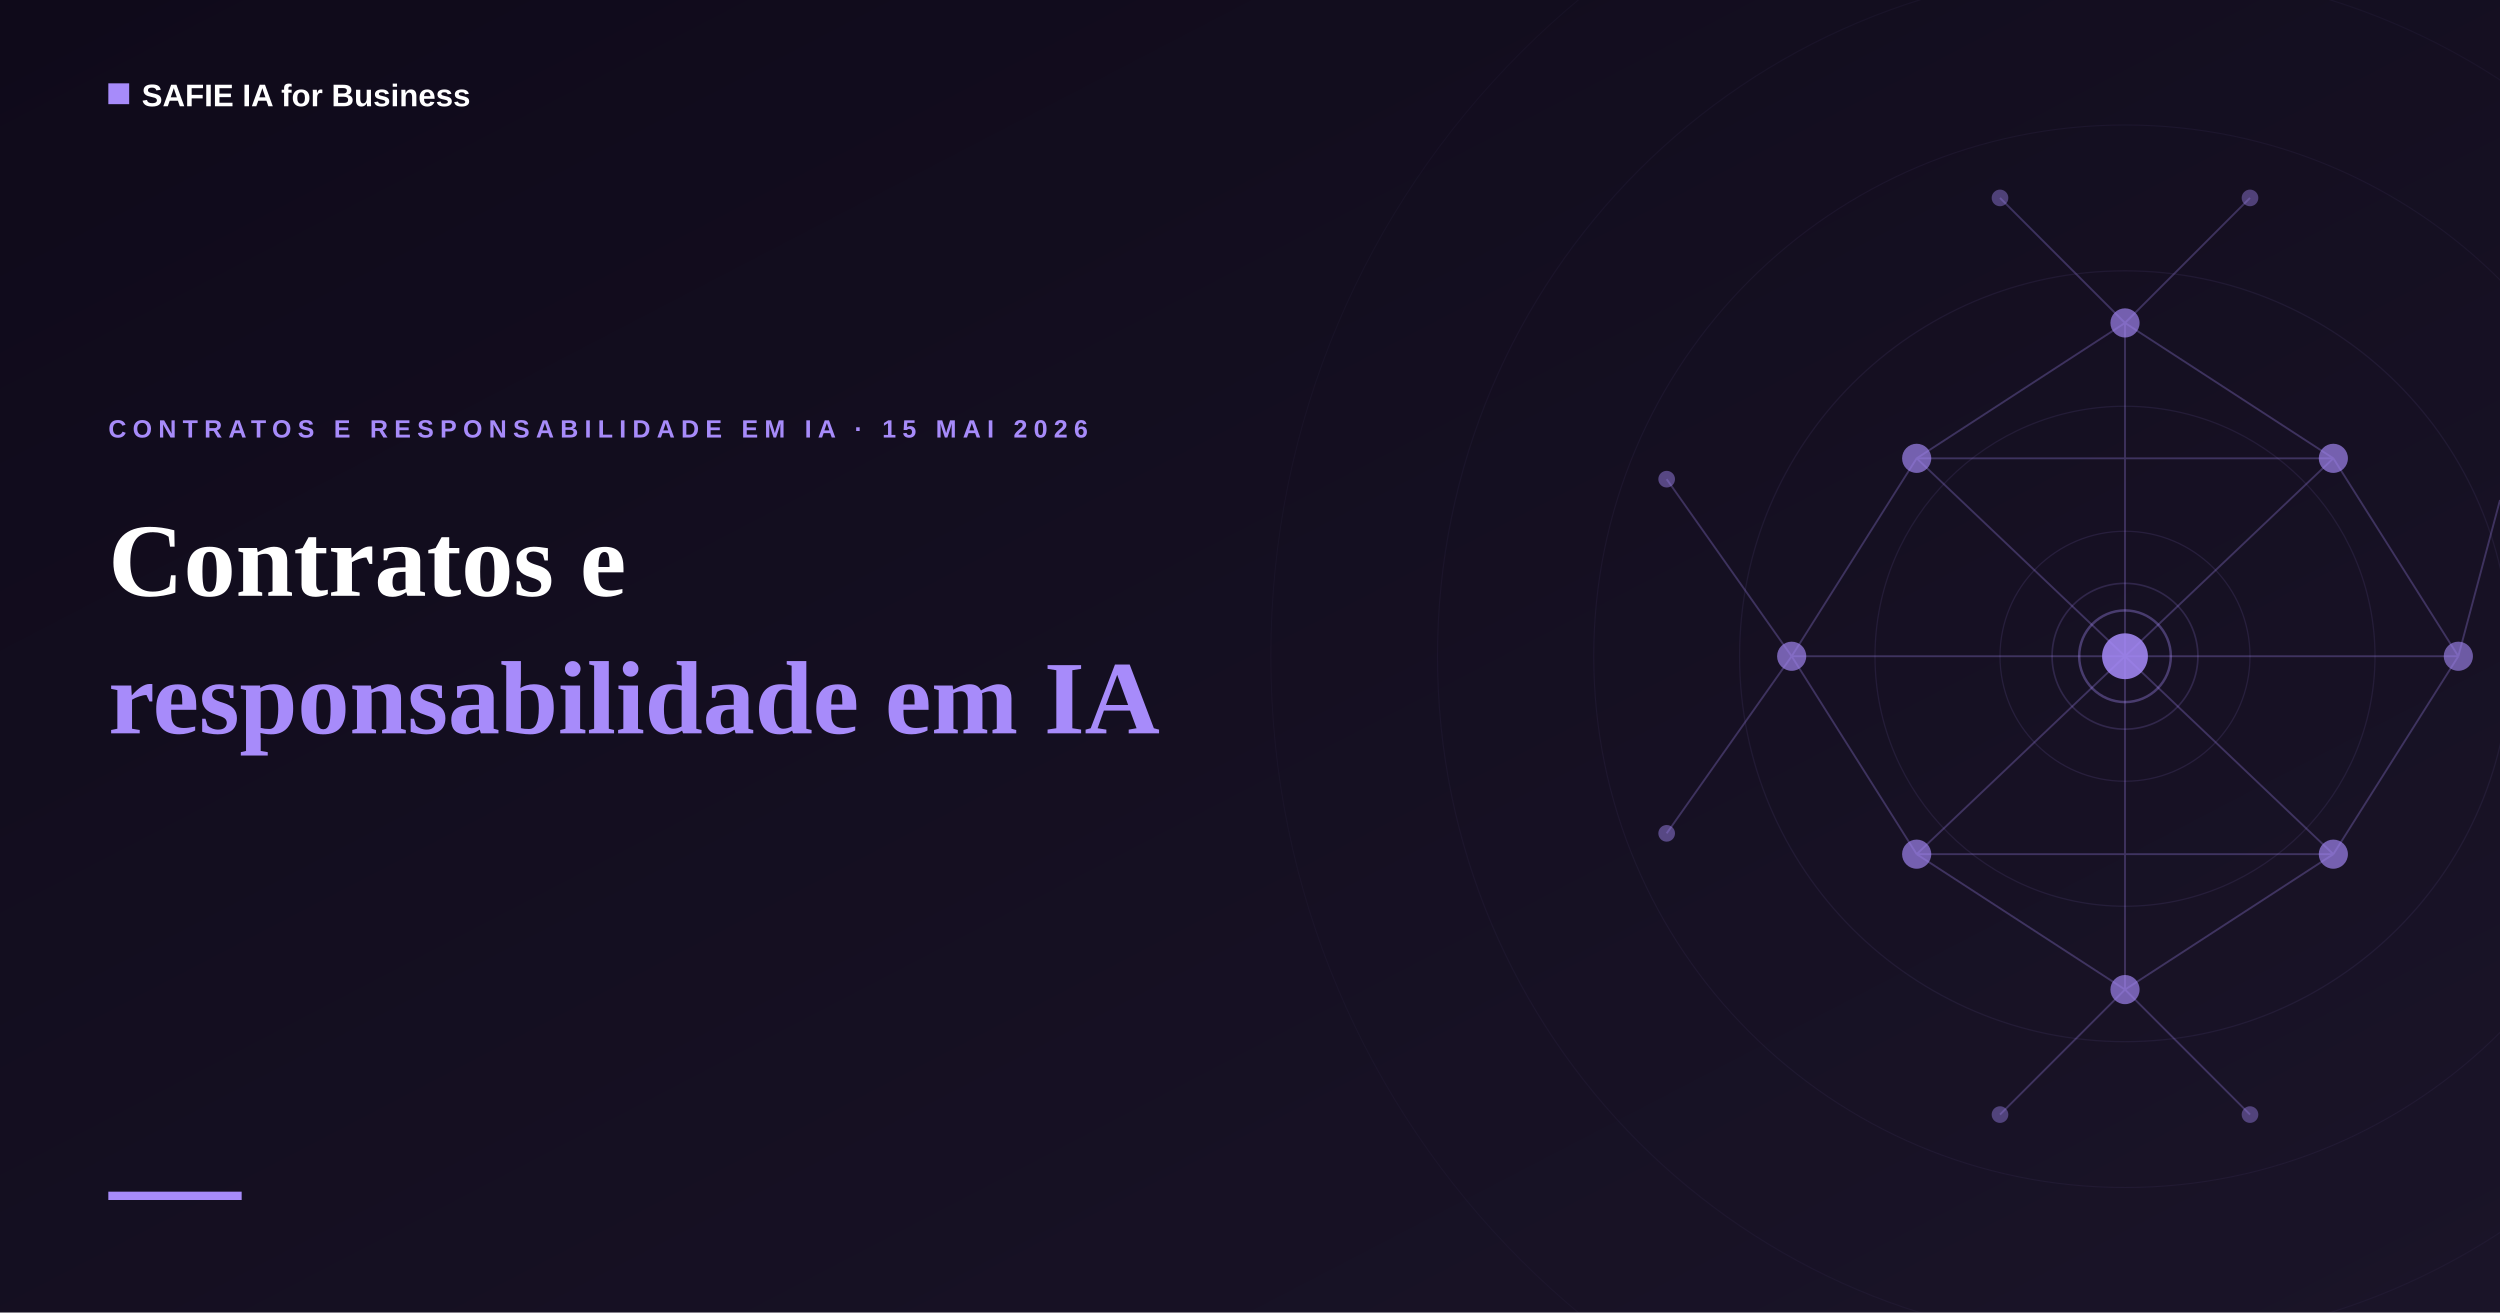
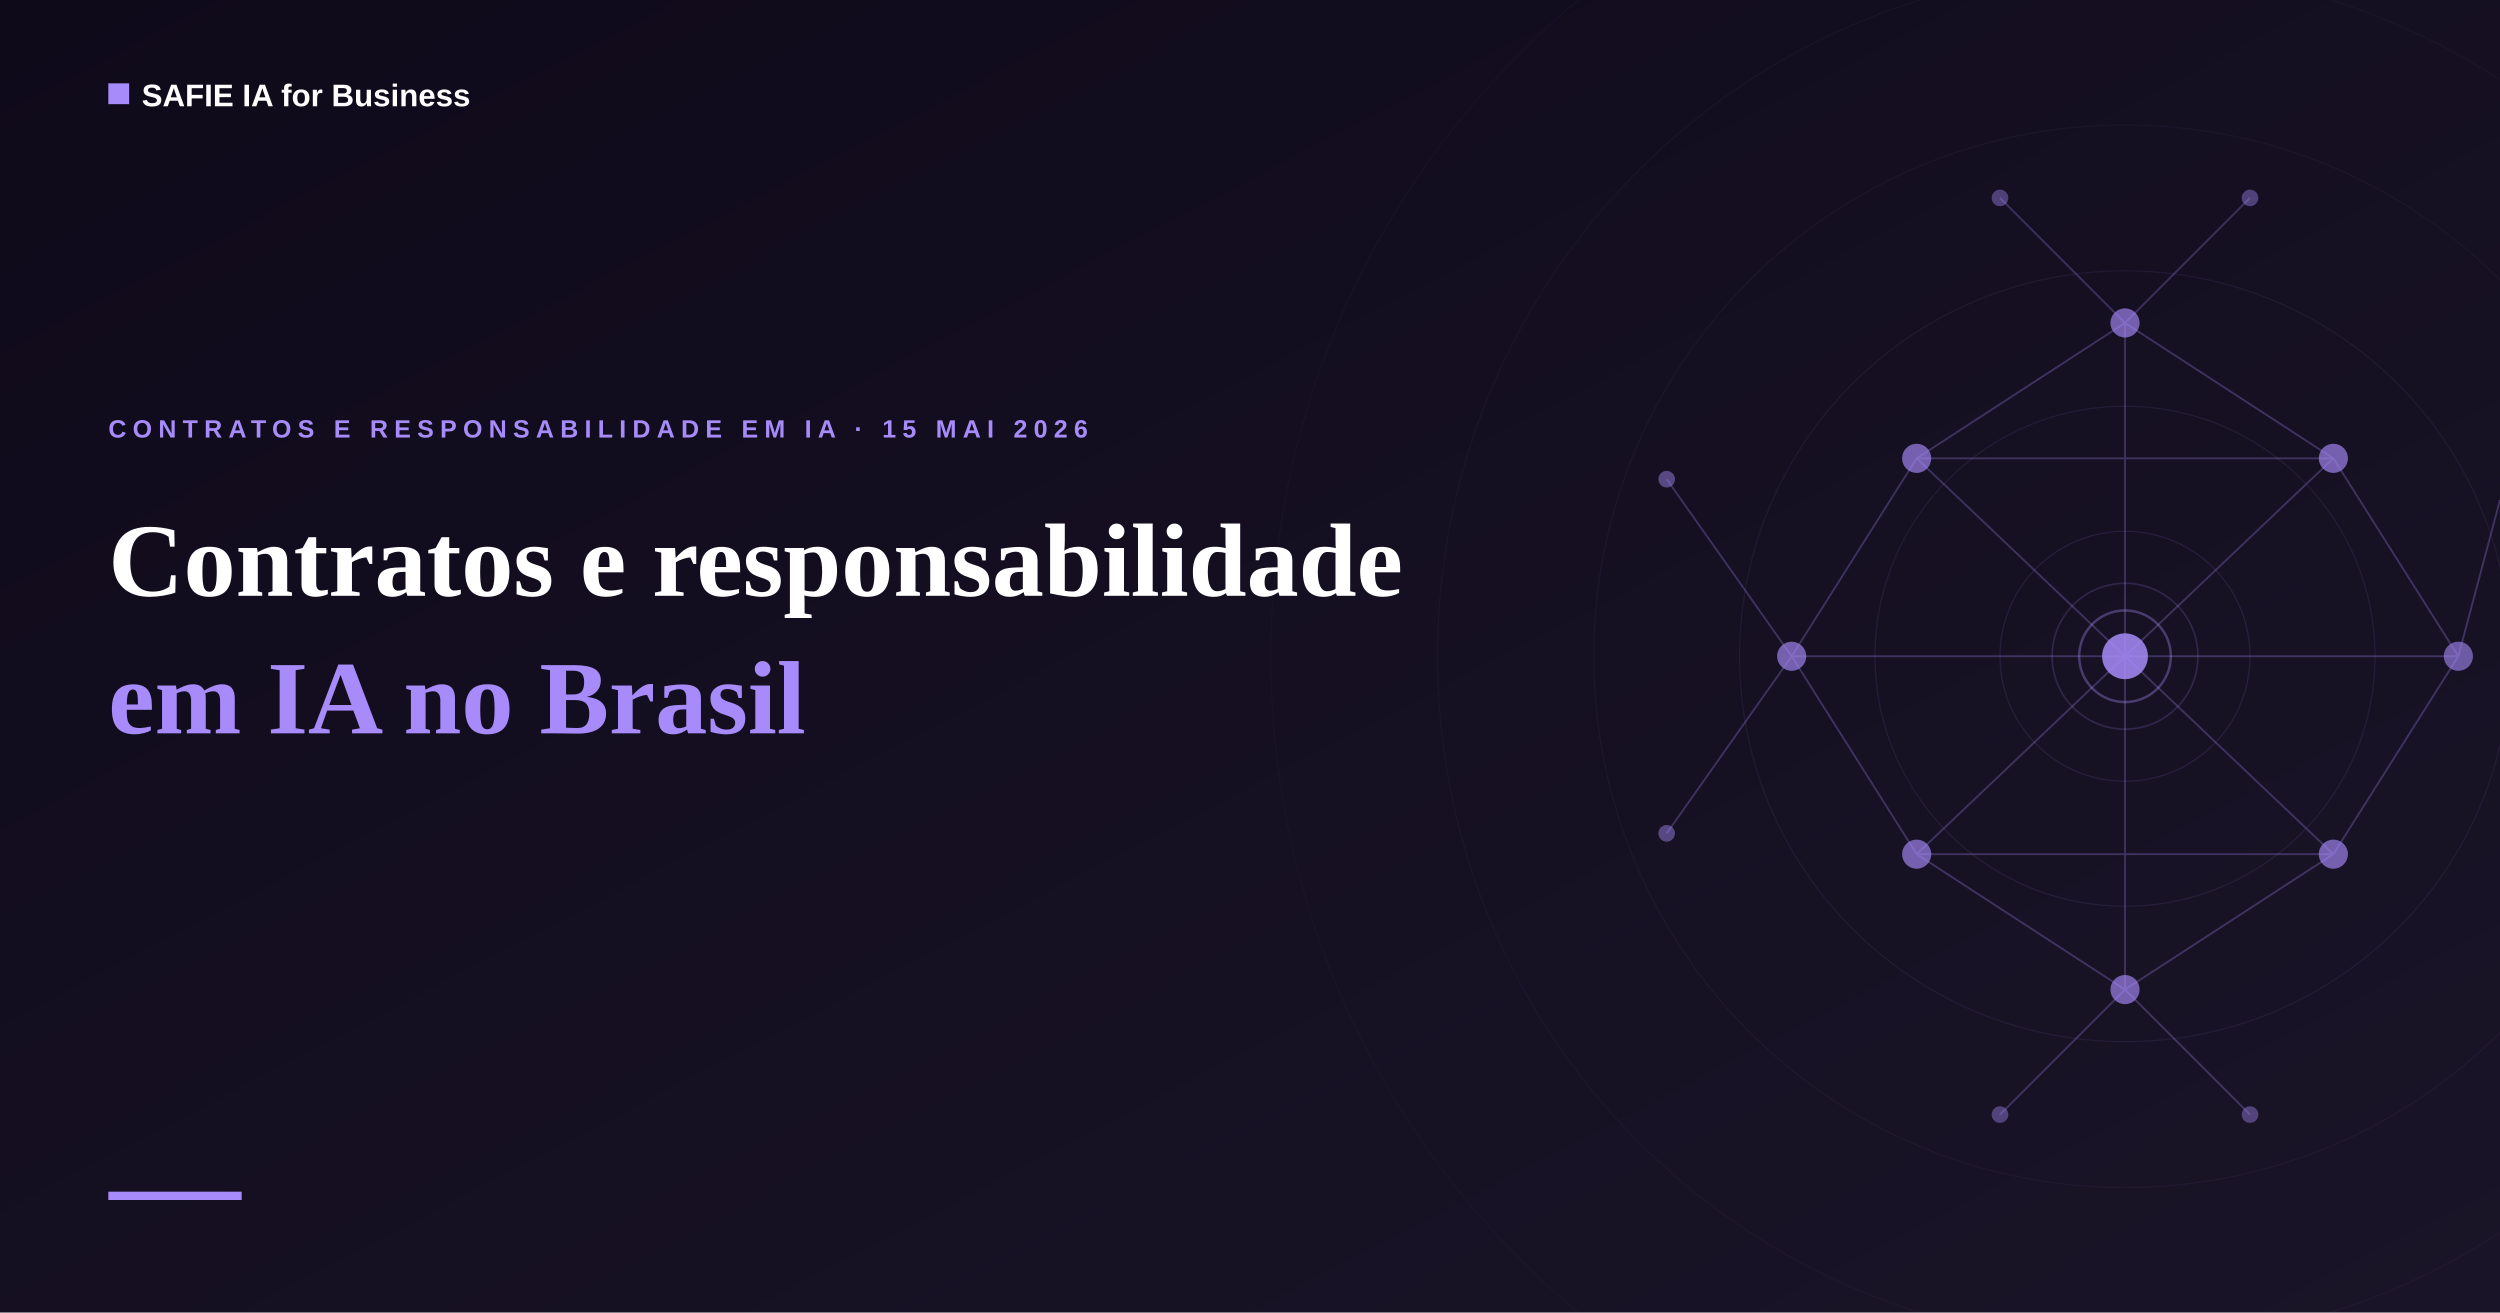
<svg xmlns="http://www.w3.org/2000/svg" viewBox="0 0 1200 630" width="1200" height="630">
  <defs>
    <linearGradient id="bg-grad" x1="0%" y1="0%" x2="100%" y2="100%">
      <stop offset="0%" stop-color="#0f0a1a" />
      <stop offset="100%" stop-color="#1a1428" />
    </linearGradient>
  </defs>
  <rect width="1200" height="630" fill="url(#bg-grad)" />
  <g stroke="#a78bfa" fill="none">
    <circle cx="1020" cy="315" r="60" stroke-width="0.6" opacity="0.12" />
    <circle cx="1020" cy="315" r="120" stroke-width="0.6" opacity="0.10" />
    <circle cx="1020" cy="315" r="185" stroke-width="0.6" opacity="0.08" />
    <circle cx="1020" cy="315" r="255" stroke-width="0.5" opacity="0.06" />
    <circle cx="1020" cy="315" r="330" stroke-width="0.5" opacity="0.05" />
    <circle cx="1020" cy="315" r="410" stroke-width="0.4" opacity="0.04" />
  </g>
  <g stroke="#a78bfa" stroke-width="0.9" opacity="0.28" fill="none">
    <line x1="1020" y1="315" x2="920" y2="220" />
    <line x1="1020" y1="315" x2="1120" y2="220" />
    <line x1="1020" y1="315" x2="920" y2="410" />
    <line x1="1020" y1="315" x2="1120" y2="410" />
    <line x1="1020" y1="315" x2="860" y2="315" />
    <line x1="1020" y1="315" x2="1180" y2="315" />
    <line x1="1020" y1="315" x2="1020" y2="155" />
    <line x1="1020" y1="315" x2="1020" y2="475" />
    <line x1="920" y1="220" x2="1120" y2="220" />
    <line x1="920" y1="410" x2="1120" y2="410" />
    <line x1="920" y1="220" x2="860" y2="315" />
    <line x1="920" y1="410" x2="860" y2="315" />
    <line x1="1120" y1="220" x2="1180" y2="315" />
    <line x1="1120" y1="410" x2="1180" y2="315" />
    <line x1="1020" y1="155" x2="920" y2="220" />
    <line x1="1020" y1="155" x2="1120" y2="220" />
    <line x1="1020" y1="475" x2="920" y2="410" />
    <line x1="1020" y1="475" x2="1120" y2="410" />
    <line x1="860" y1="315" x2="800" y2="230" />
    <line x1="860" y1="315" x2="800" y2="400" />
    <line x1="1180" y1="315" x2="1200" y2="240" />
    <line x1="1020" y1="155" x2="960" y2="95" />
    <line x1="1020" y1="155" x2="1080" y2="95" />
    <line x1="1020" y1="475" x2="960" y2="535" />
    <line x1="1020" y1="475" x2="1080" y2="535" />
  </g>
  <circle cx="1020" cy="315" r="11" fill="#a78bfa" opacity="0.85" />
  <circle cx="1020" cy="315" r="22" fill="none" stroke="#a78bfa" stroke-width="1.2" opacity="0.35" />
  <circle cx="1020" cy="315" r="35" fill="none" stroke="#a78bfa" stroke-width="0.8" opacity="0.18" />
  <circle cx="920" cy="220" r="7" fill="#a78bfa" opacity="0.65" />
  <circle cx="1120" cy="220" r="7" fill="#a78bfa" opacity="0.65" />
  <circle cx="920" cy="410" r="7" fill="#a78bfa" opacity="0.65" />
  <circle cx="1120" cy="410" r="7" fill="#a78bfa" opacity="0.65" />
  <circle cx="860" cy="315" r="7" fill="#a78bfa" opacity="0.65" />
  <circle cx="1180" cy="315" r="7" fill="#a78bfa" opacity="0.60" />
  <circle cx="1020" cy="155" r="7" fill="#a78bfa" opacity="0.65" />
  <circle cx="1020" cy="475" r="7" fill="#a78bfa" opacity="0.65" />
  <circle cx="800" cy="230" r="4" fill="#a78bfa" opacity="0.45" />
  <circle cx="800" cy="400" r="4" fill="#a78bfa" opacity="0.45" />
  <circle cx="960" cy="95" r="4" fill="#a78bfa" opacity="0.40" />
  <circle cx="1080" cy="95" r="4" fill="#a78bfa" opacity="0.40" />
  <circle cx="960" cy="535" r="4" fill="#a78bfa" opacity="0.40" />
  <circle cx="1080" cy="535" r="4" fill="#a78bfa" opacity="0.40" />
  <rect x="52" y="40" width="10" height="10" fill="#a78bfa" />
  <text x="68" y="51" fill="#ffffff" font-family="'DM Sans', Arial, sans-serif" font-size="15" font-weight="600">SAFIE IA for Business</text>
  <text x="52" y="210" fill="#a78bfa" font-family="'DM Sans', Arial, sans-serif" font-size="12" font-weight="600" letter-spacing="3">CONTRATOS E RESPONSABILIDADE EM IA · 15 MAI 2026</text>
-   <text x="52" y="286" fill="#ffffff" font-family="Georgia, 'Times New Roman', serif" font-size="50" font-weight="700">Contratos e</text>
-   <text x="52" y="352" fill="#a78bfa" font-family="Georgia, 'Times New Roman', serif" font-size="50" font-weight="700">responsabilidade em IA</text>
+   <text x="52" y="286" fill="#ffffff" font-family="Georgia, 'Times New Roman', serif" font-size="50" font-weight="700">Contratos e responsabilidade</text>
+   <text x="52" y="352" fill="#a78bfa" font-family="Georgia, 'Times New Roman', serif" font-size="50" font-weight="700">em IA no Brasil</text>
  <text x="52" y="418" fill="#a78bfa" font-family="Georgia, 'Times New Roman', serif" font-size="50" font-weight="700" />
  <rect x="52" y="572" width="64" height="4" fill="#a78bfa" />
</svg>
